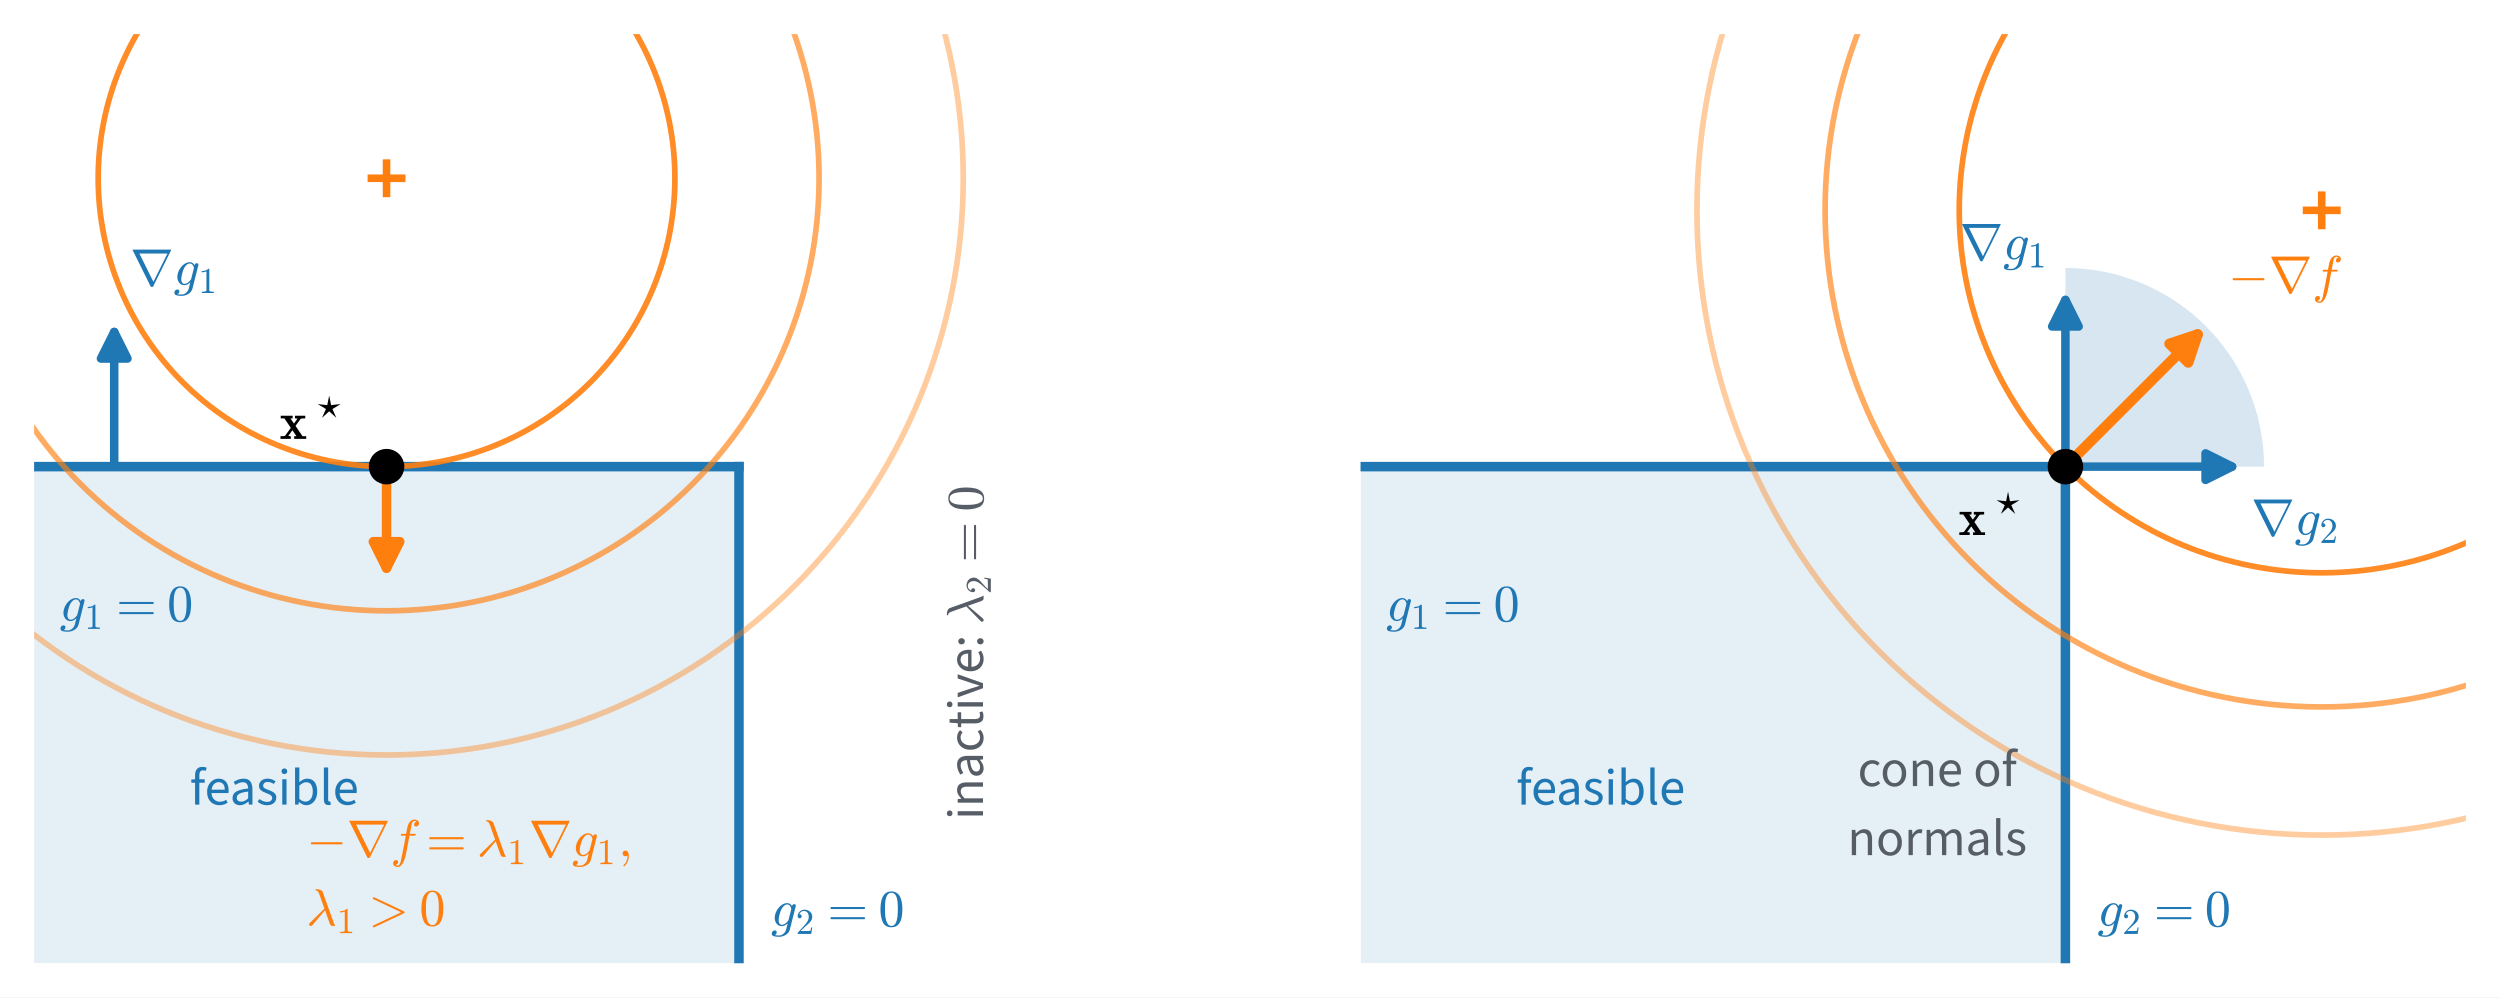
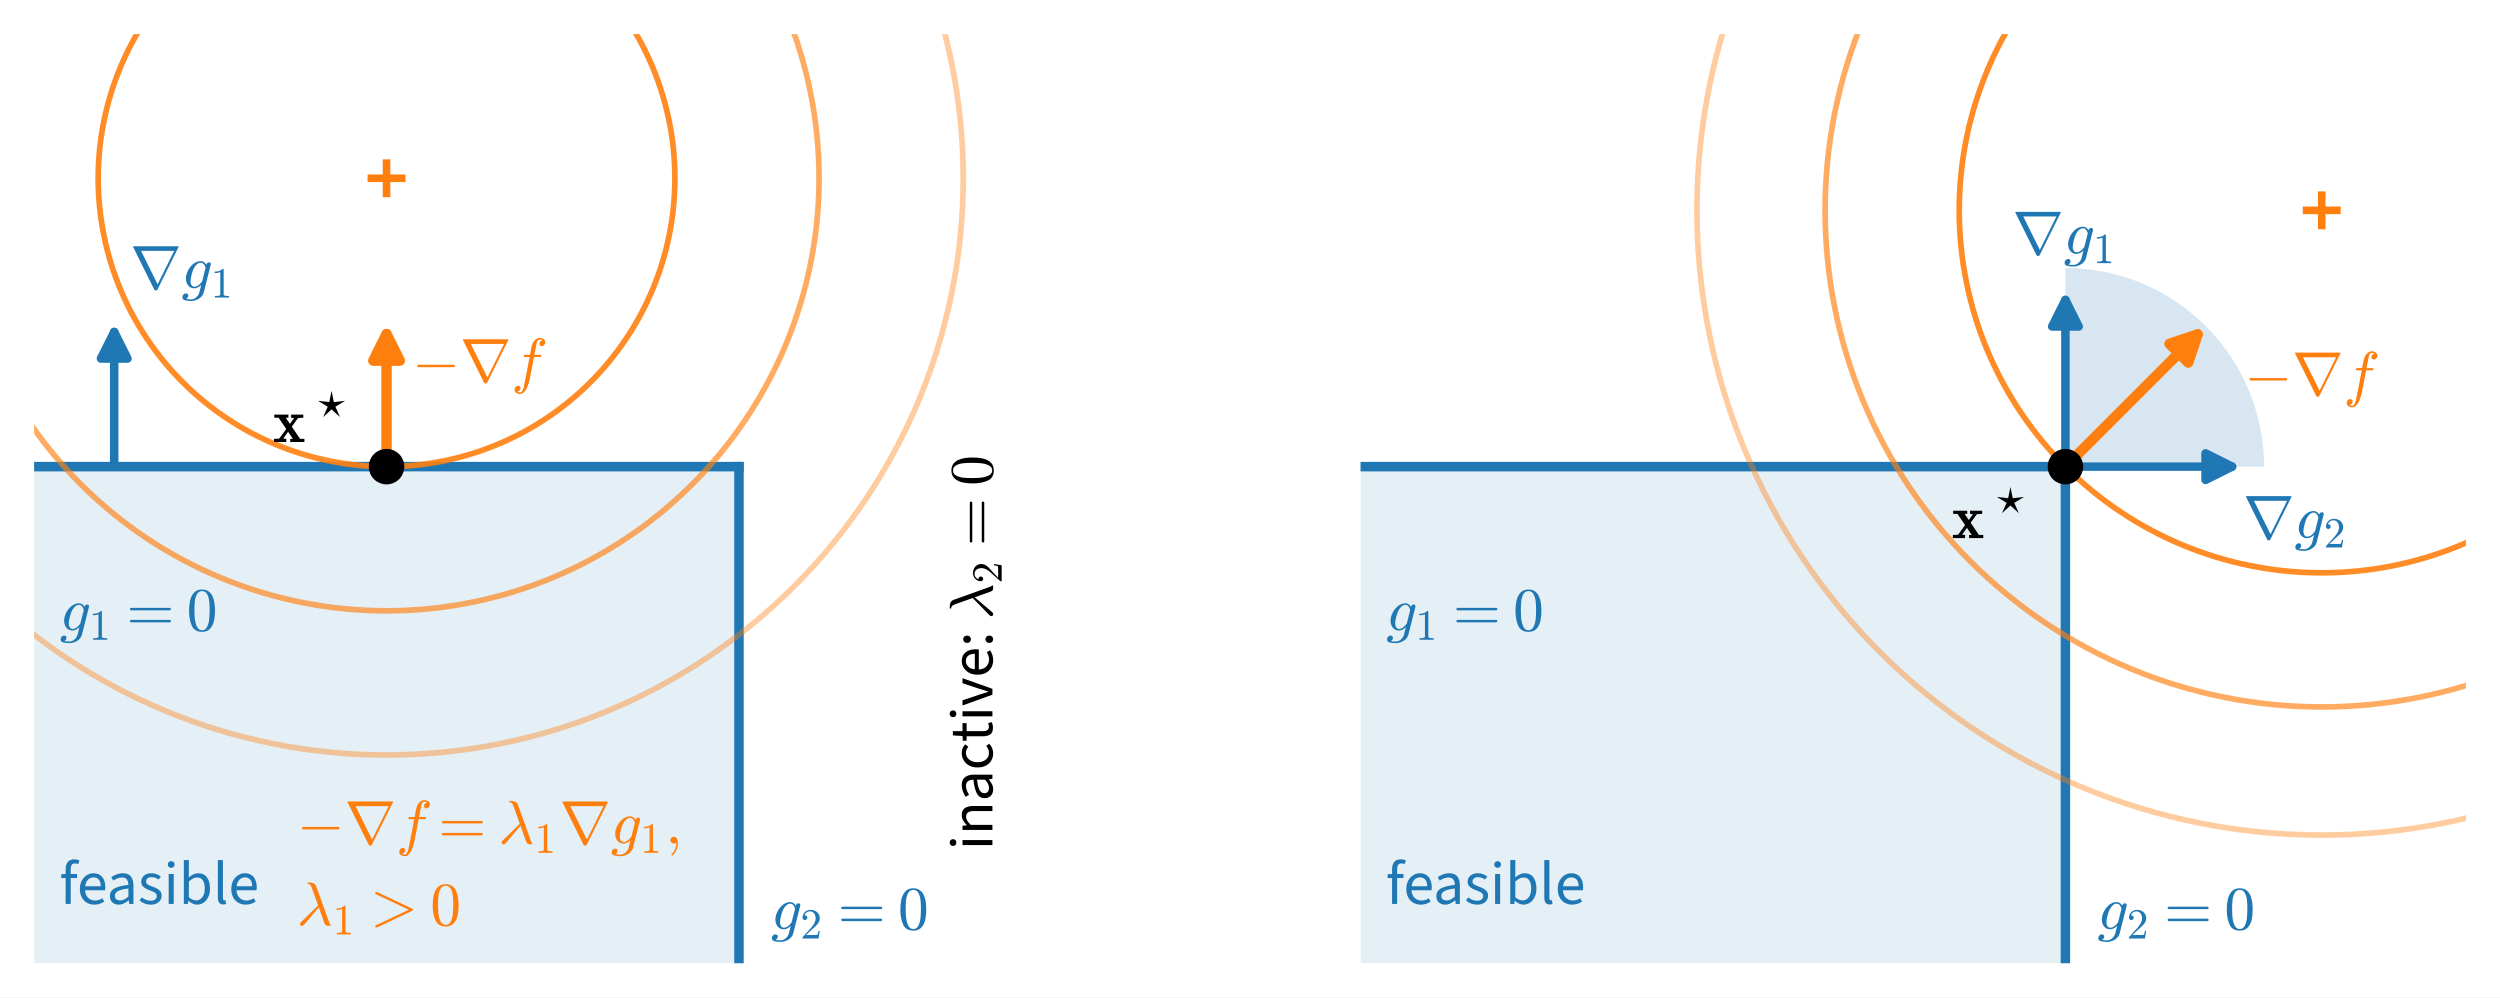
<svg xmlns="http://www.w3.org/2000/svg" xmlns:xlink="http://www.w3.org/1999/xlink" width="527.76pt" height="210.545pt" viewBox="0 0 527.76 210.545" version="1.1">
  <defs>
    <style type="text/css">*{stroke-linejoin: round; stroke-linecap: butt}</style>
  </defs>
  <g id="figure_1">
    <g id="patch_1">
      <path d="M 0 210.545  L 527.76 210.545  L 527.76 0  L 0 0  z " style="fill: #ffffff" />
    </g>
    <g id="axes_1">
      <g id="patch_2">
        <path d="M 7.2 203.345  L 156 203.345  L 156 98.509  L 7.2 98.509  z " clip-path="url(#p8c5ab9531e)" style="fill: #1f77b4; opacity: 0.12" />
      </g>
      <g id="line2d_1">
        <path d="M 7.2 98.509  L 156 98.509  " clip-path="url(#p8c5ab9531e)" style="fill: none; stroke: #1f77b4; stroke-width: 2; stroke-linecap: square" />
      </g>
      <g id="line2d_2">
        <path d="M 156 203.345  L 156 98.509  " clip-path="url(#p8c5ab9531e)" style="fill: none; stroke: #1f77b4; stroke-width: 2; stroke-linecap: square" />
      </g>
      <g id="patch_3">
        <path d="M 81.6 98.509  C 97.744 98.509 113.228 92.095 124.644 80.68  C 136.059 69.265 142.473 53.78 142.473 37.636  C 142.473 21.493 136.059 6.008 124.644 -5.407  C 113.228 -16.822 97.744 -23.236 81.6 -23.236  C 65.456 -23.236 49.972 -16.822 38.556 -5.407  C 27.141 6.008 20.727 21.493 20.727 37.636  C 20.727 53.78 27.141 69.265 38.556 80.68  C 49.972 92.095 65.456 98.509 81.6 98.509  L 81.6 98.509  z " clip-path="url(#p8c5ab9531e)" style="fill: none; opacity: 0.9; stroke: #ff7f0e; stroke-width: 1.2; stroke-linejoin: miter" />
      </g>
      <g id="patch_4">
        <path d="M 81.6 128.945  C 105.815 128.945 129.042 119.325 146.165 102.202  C 163.288 85.079 172.909 61.852 172.909 37.636  C 172.909 13.421 163.288 -9.806 146.165 -26.929  C 129.042 -44.052 105.815 -53.673 81.6 -53.673  C 57.385 -53.673 34.158 -44.052 17.035 -26.929  C -0.088 -9.806 -9.709 13.421 -9.709 37.636  C -9.709 61.852 -0.088 85.079 17.035 102.202  C 34.158 119.325 57.385 128.945 81.6 128.945  L 81.6 128.945  z " clip-path="url(#p8c5ab9531e)" style="fill: none; opacity: 0.65; stroke: #ff7f0e; stroke-width: 1.2; stroke-linejoin: miter" />
      </g>
      <g id="patch_5">
        <path d="M 81.6 159.382  C 113.887 159.382 144.856 146.554 167.687 123.723  C 190.518 100.893 203.345 69.924 203.345 37.636  C 203.345 5.349 190.518 -25.62 167.687 -48.451  C 144.856 -71.281 113.887 -84.109 81.6 -84.109  C 49.313 -84.109 18.344 -71.281 -4.487 -48.451  C -27.318 -25.62 -40.145 5.349 -40.145 37.636  C -40.145 69.924 -27.318 100.893 -4.487 123.723  C 18.344 146.554 49.313 159.382 81.6 159.382  L 81.6 159.382  z " clip-path="url(#p8c5ab9531e)" style="fill: none; opacity: 0.4; stroke: #ff7f0e; stroke-width: 1.2; stroke-linejoin: miter" />
      </g>
      <g id="text_1">
-         <g style="fill: #1f77b4" transform="translate(40.12446 169.8525) scale(0.11 -0.11)">
+         <g style="fill: #1f77b4" transform="translate(12.61091 190.8174) scale(0.13 -0.13)">
          <defs>
            <path id="SourceSans3-Regular-21" d="M 614 0  L 614 2682  L 154 2682  L 154 3078  L 614 3110  L 614 3603  Q 614 4077 835 4355  Q 1056 4634 1523 4634  Q 1670 4634 1804 4605  Q 1939 4576 2042 4531  L 1926 4147  Q 1734 4205 1574 4205  Q 1139 4205 1139 3603  L 1139 3110  L 1798 3110  L 1798 2682  L 1139 2682  L 1139 0  L 614 0  z " transform="scale(0.015625)" />
            <path id="SourceSans3-Regular-20" d="M 1702 2758  Q 1510 2758 1328 2665  Q 1146 2573 1014 2368  Q 883 2163 838 1830  L 2458 1830  Q 2458 2285 2259 2521  Q 2061 2758 1702 2758  z M 1786 -77  Q 1370 -77 1027 115  Q 685 307 486 675  Q 288 1043 288 1555  Q 288 2061 489 2425  Q 691 2790 1014 2988  Q 1338 3187 1696 3187  Q 2298 3187 2614 2790  Q 2931 2394 2931 1728  Q 2931 1645 2924 1568  Q 2918 1491 2906 1414  L 826 1414  Q 864 890 1161 621  Q 1459 352 1850 352  Q 2074 352 2269 416  Q 2464 480 2624 589  L 2816 243  Q 2611 102 2358 12  Q 2106 -77 1786 -77  z " transform="scale(0.015625)" />
            <path id="SourceSans3-Regular-1c" d="M 1242 -77  Q 851 -77 588 153  Q 326 384 326 806  Q 326 1331 787 1600  Q 1248 1869 2246 1978  Q 2246 2176 2188 2349  Q 2131 2522 1993 2634  Q 1856 2746 1600 2746  Q 1331 2746 1094 2643  Q 858 2541 672 2426  L 467 2784  Q 685 2931 1001 3059  Q 1318 3187 1690 3187  Q 2259 3187 2515 2838  Q 2771 2490 2771 1907  L 2771 0  L 2336 0  L 2291 371  L 2272 371  Q 2042 186 1789 54  Q 1536 -77 1242 -77  z M 1389 358  Q 1613 358 1817 460  Q 2022 563 2246 762  L 2246 1600  Q 1722 1542 1414 1440  Q 1107 1338 976 1190  Q 845 1043 845 838  Q 845 582 1005 470  Q 1165 358 1389 358  z " transform="scale(0.015625)" />
            <path id="SourceSans3-Regular-2e" d="M 1338 -77  Q 998 -77 697 41  Q 397 160 179 371  L 422 678  Q 627 512 848 422  Q 1069 333 1357 333  Q 1664 333 1817 477  Q 1971 621 1971 819  Q 1971 979 1868 1084  Q 1766 1190 1606 1264  Q 1446 1338 1267 1402  Q 1037 1485 825 1597  Q 614 1709 483 1878  Q 352 2048 352 2304  Q 352 2682 637 2934  Q 922 3187 1427 3187  Q 1715 3187 1964 3088  Q 2214 2989 2394 2835  L 2150 2534  Q 1990 2650 1814 2714  Q 1638 2778 1427 2778  Q 1133 2778 995 2643  Q 858 2509 858 2330  Q 858 2118 1043 2009  Q 1229 1901 1517 1798  Q 1760 1715 1981 1600  Q 2202 1485 2339 1309  Q 2477 1133 2477 851  Q 2477 602 2345 390  Q 2214 179 1961 51  Q 1709 -77 1338 -77  z " transform="scale(0.015625)" />
            <path id="SourceSans3-Regular-24" d="M 525 0  L 525 3110  L 1050 3110  L 1050 0  L 525 0  z M 787 3750  Q 633 3750 534 3843  Q 435 3936 435 4096  Q 435 4250 534 4346  Q 633 4442 787 4442  Q 941 4442 1040 4346  Q 1139 4250 1139 4096  Q 1139 3936 1040 3843  Q 941 3750 787 3750  z " transform="scale(0.015625)" />
            <path id="SourceSans3-Regular-1d" d="M 1901 -77  Q 1683 -77 1449 28  Q 1216 134 1011 320  L 992 320  L 947 0  L 525 0  L 525 4557  L 1050 4557  L 1050 3315  L 1037 2752  Q 1248 2938 1501 3062  Q 1754 3187 2010 3187  Q 2618 3187 2931 2758  Q 3245 2330 3245 1606  Q 3245 1075 3056 697  Q 2867 320 2563 121  Q 2259 -77 1901 -77  z M 1811 365  Q 2195 365 2448 694  Q 2701 1024 2701 1600  Q 2701 2112 2512 2429  Q 2323 2746 1882 2746  Q 1683 2746 1478 2637  Q 1274 2528 1050 2323  L 1050 691  Q 1254 512 1456 438  Q 1658 365 1811 365  z " transform="scale(0.015625)" />
            <path id="SourceSans3-Regular-27" d="M 1082 -58  Q 787 -58 656 124  Q 525 307 525 640  L 525 4557  L 1050 4557  L 1050 602  Q 1050 480 1094 429  Q 1139 378 1203 378  Q 1229 378 1251 381  Q 1274 384 1312 390  L 1382 -6  Q 1267 -58 1082 -58  z " transform="scale(0.015625)" />
          </defs>
          <use xlink:href="#SourceSans3-Regular-21" />
          <use xlink:href="#SourceSans3-Regular-20" transform="translate(28.20312 0)" />
          <use xlink:href="#SourceSans3-Regular-1c" transform="translate(76.39062 0)" />
          <use xlink:href="#SourceSans3-Regular-2e" transform="translate(126.7969 0)" />
          <use xlink:href="#SourceSans3-Regular-24" transform="translate(168.7031 0)" />
          <use xlink:href="#SourceSans3-Regular-1d" transform="translate(193.2969 0)" />
          <use xlink:href="#SourceSans3-Regular-27" transform="translate(248.5938 0)" />
          <use xlink:href="#SourceSans3-Regular-20" transform="translate(274.0938 0)" />
        </g>
      </g>
      <g id="text_2">
-         <g style="fill: #1f77b4" transform="translate(12.61091 131.1527) scale(0.11 -0.11)">
+         <g style="fill: #1f77b4" transform="translate(12.61091 133.1527) scale(0.13 -0.13)">
          <defs>
            <path id="Cmmi10-2f" d="M 91 -916  Q 91 -759 198 -642  Q 306 -525 459 -525  Q 563 -525 633 -589  Q 703 -653 703 -756  Q 703 -872 637 -964  Q 572 -1056 469 -1094  Q 641 -1147 1006 -1147  Q 1300 -1147 1544 -920  Q 1788 -694 1863 -397  L 2047 353  Q 1700 0 1325 0  Q 1050 0 854 140  Q 659 281 556 515  Q 453 750 453 1013  Q 453 1306 573 1628  Q 694 1950 911 2225  Q 1128 2500 1409 2664  Q 1691 2828 2003 2828  Q 2191 2828 2341 2725  Q 2491 2622 2578 2450  Q 2641 2700 2853 2700  Q 2934 2700 2990 2651  Q 3047 2603 3047 2522  Q 3047 2503 3045 2493  Q 3044 2484 3041 2472  L 2309 -434  Q 2259 -634 2125 -800  Q 1991 -966 1809 -1077  Q 1628 -1188 1412 -1250  Q 1197 -1313 997 -1313  Q 631 -1313 361 -1242  Q 91 -1172 91 -916  z M 1338 166  Q 1747 166 2144 728  L 2497 2125  Q 2453 2347 2322 2505  Q 2191 2663 1991 2663  Q 1778 2663 1589 2489  Q 1400 2316 1275 2075  Q 1156 1844 1045 1411  Q 934 978 934 728  Q 934 509 1034 337  Q 1134 166 1338 166  z " transform="scale(0.015625)" />
            <path id="Cmr10-64" d="M 594 0  L 594 225  Q 1394 225 1394 428  L 1394 3788  Q 1063 3628 556 3628  L 556 3853  Q 1341 3853 1741 4263  L 1831 4263  Q 1853 4263 1873 4245  Q 1894 4228 1894 4206  L 1894 428  Q 1894 225 2694 225  L 2694 0  L 594 0  z " transform="scale(0.015625)" />
            <path id="Cmr10-29" d="M 481 850  Q 428 850 393 890  Q 359 931 359 978  Q 359 1031 393 1068  Q 428 1106 481 1106  L 4500 1106  Q 4547 1106 4581 1068  Q 4616 1031 4616 978  Q 4616 931 4581 890  Q 4547 850 4500 850  L 481 850  z M 481 2094  Q 428 2094 393 2131  Q 359 2169 359 2222  Q 359 2269 393 2309  Q 428 2350 481 2350  L 4500 2350  Q 4547 2350 4581 2309  Q 4616 2269 4616 2222  Q 4616 2169 4581 2131  Q 4547 2094 4500 2094  L 481 2094  z " transform="scale(0.015625)" />
            <path id="Cmr10-28" d="M 1600 -141  Q 816 -141 533 504  Q 250 1150 250 2041  Q 250 2597 351 3087  Q 453 3578 754 3920  Q 1056 4263 1600 4263  Q 2022 4263 2290 4056  Q 2559 3850 2700 3523  Q 2841 3197 2892 2823  Q 2944 2450 2944 2041  Q 2944 1491 2842 1011  Q 2741 531 2444 195  Q 2147 -141 1600 -141  z M 1600 25  Q 1956 25 2131 390  Q 2306 756 2347 1200  Q 2388 1644 2388 2144  Q 2388 2625 2347 3031  Q 2306 3438 2132 3767  Q 1959 4097 1600 4097  Q 1238 4097 1063 3765  Q 888 3434 847 3029  Q 806 2625 806 2144  Q 806 1788 823 1472  Q 841 1156 916 820  Q 991 484 1158 254  Q 1325 25 1600 25  z " transform="scale(0.015625)" />
          </defs>
          <use xlink:href="#Cmmi10-2f" transform="translate(0 0.390625)" />
          <use xlink:href="#Cmr10-64" transform="translate(47.70508 -14.60934) scale(0.7)" />
          <use xlink:href="#Cmr10-29" transform="translate(108.4256 0.390625)" />
          <use xlink:href="#Cmr10-28" transform="translate(206.1112 0.390625)" />
        </g>
      </g>
      <g id="text_3">
-         <g style="fill: #1f77b4" transform="translate(162.7636 195.5543) scale(0.11 -0.11)">
+         <g style="fill: #1f77b4" transform="translate(162.7636 196.2283) scale(0.13 -0.13)">
          <defs>
            <path id="Cmr10-31" d="M 319 0  L 319 172  Q 319 188 331 206  L 1325 1306  Q 1550 1550 1690 1715  Q 1831 1881 1968 2097  Q 2106 2313 2186 2536  Q 2266 2759 2266 3009  Q 2266 3272 2169 3511  Q 2072 3750 1880 3894  Q 1688 4038 1416 4038  Q 1138 4038 916 3870  Q 694 3703 603 3438  Q 628 3444 672 3444  Q 816 3444 917 3347  Q 1019 3250 1019 3097  Q 1019 2950 917 2848  Q 816 2747 672 2747  Q 522 2747 420 2851  Q 319 2956 319 3097  Q 319 3338 409 3548  Q 500 3759 670 3923  Q 841 4088 1055 4175  Q 1269 4263 1509 4263  Q 1875 4263 2190 4108  Q 2506 3953 2690 3670  Q 2875 3388 2875 3009  Q 2875 2731 2753 2481  Q 2631 2231 2440 2026  Q 2250 1822 1953 1562  Q 1656 1303 1563 1216  L 838 519  L 1453 519  Q 1906 519 2211 526  Q 2516 534 2534 550  Q 2609 631 2688 1141  L 2875 1141  L 2694 0  L 319 0  z " transform="scale(0.015625)" />
          </defs>
          <use xlink:href="#Cmmi10-2f" transform="translate(0 0.390625)" />
          <use xlink:href="#Cmr10-31" transform="translate(47.70508 -14.60934) scale(0.7)" />
          <use xlink:href="#Cmr10-29" transform="translate(108.4256 0.390625)" />
          <use xlink:href="#Cmr10-28" transform="translate(206.1112 0.390625)" />
        </g>
      </g>
      <g id="line2d_3">
        <defs>
          <path id="m27853e24be" d="M -4 0  L 4 0  M 0 4  L 0 -4  " style="stroke: #ff7f0e; stroke-width: 1.6" />
        </defs>
        <g clip-path="url(#p8c5ab9531e)">
          <use xlink:href="#m27853e24be" x="81.6" y="37.636" style="fill: #ff7f0e; stroke: #ff7f0e; stroke-width: 1.6" />
        </g>
      </g>
      <g id="patch_6">
-         <path d="M 81.6 98.509  Q 81.6 110.345 81.6 119.946  " style="fill: none; stroke: #ff7f0e; stroke-width: 2; stroke-linecap: round" />
-         <path d="M 84.4 114.346  L 81.6 119.946  L 78.8 114.346  z " style="fill: #ff7f0e; stroke: #ff7f0e; stroke-width: 2; stroke-linecap: round" />
+         <path d="M 81.6 98.509  Q 81.6 83.291 81.6 70.532  " style="fill: none; stroke: #ff7f0e; stroke-width: 2.2; stroke-linecap: round" />
+         <path d="M 78.8 76.132  L 81.6 70.532  L 84.4 76.132  z " style="fill: #ff7f0e; stroke: #ff7f0e; stroke-width: 2.2; stroke-linecap: round" />
      </g>
      <g id="text_4">
-         <g style="fill: #ff7f0e" transform="translate(64.69091 180.8213) scale(0.11 -0.11)">
+         <g style="fill: #ff7f0e" transform="translate(87.01091 80.57009) scale(0.13 -0.13)">
          <defs>
            <path id="Cmsy10-11" d="M 653 1472  Q 600 1472 565 1512  Q 531 1553 531 1600  Q 531 1647 565 1687  Q 600 1728 653 1728  L 4325 1728  Q 4375 1728 4408 1687  Q 4441 1647 4441 1600  Q 4441 1553 4408 1512  Q 4375 1472 4325 1472  L 653 1472  z " transform="scale(0.015625)" />
            <path id="Cmsy10-6e" d="M 2503 -141  L 300 4300  Q 300 4306 298 4311  Q 297 4316 294 4319  Q 294 4372 347 4372  L 4978 4372  Q 5031 4372 5031 4319  Q 5031 4313 5029 4309  Q 5028 4306 5025 4300  L 2822 -141  Q 2791 -213 2706 -213  L 2619 -213  Q 2534 -213 2503 -141  z M 2847 416  L 4569 3891  L 1125 3891  L 2847 416  z " transform="scale(0.015625)" />
            <path id="Cmmi10-57" d="M 622 -1056  Q 741 -1147 909 -1147  Q 1138 -1147 1281 -641  Q 1341 -397 1606 966  L 1900 2534  L 1350 2534  Q 1288 2534 1288 2619  Q 1313 2759 1369 2759  L 1941 2759  L 2016 3175  Q 2053 3369 2084 3508  Q 2116 3647 2152 3765  Q 2188 3884 2259 4031  Q 2369 4241 2555 4377  Q 2741 4513 2956 4513  Q 3097 4513 3230 4461  Q 3363 4409 3447 4306  Q 3531 4203 3531 4063  Q 3531 3900 3423 3779  Q 3316 3659 3163 3659  Q 3059 3659 2986 3723  Q 2913 3788 2913 3891  Q 2913 4031 3008 4136  Q 3103 4241 3244 4256  Q 3125 4347 2950 4347  Q 2853 4347 2767 4256  Q 2681 4166 2656 4063  Q 2616 3900 2478 3181  L 2400 2759  L 3059 2759  Q 3122 2759 3122 2675  Q 3119 2659 3109 2620  Q 3100 2581 3083 2557  Q 3066 2534 3041 2534  L 2356 2534  L 2059 972  Q 2003 631 1929 279  Q 1856 -72 1723 -442  Q 1591 -813 1384 -1063  Q 1178 -1313 897 -1313  Q 681 -1313 511 -1189  Q 341 -1066 341 -863  Q 341 -700 445 -579  Q 550 -459 709 -459  Q 816 -459 887 -523  Q 959 -588 959 -691  Q 959 -828 857 -942  Q 756 -1056 622 -1056  z " transform="scale(0.015625)" />
+           </defs>
+           <use xlink:href="#Cmsy10-11" transform="translate(0 0.484375)" />
+           <use xlink:href="#Cmsy10-6e" transform="translate(77.68555 0.484375)" />
+           <use xlink:href="#Cmmi10-57" transform="translate(160.9863 0.484375)" />
+         </g>
+       </g>
+       <g id="text_5">
+         <g style="fill: #ff7f0e" transform="translate(62.66182 178.1402) scale(0.13 -0.13)">
+           <defs>
            <path id="Cmmi10-9" d="M 325 109  Q 325 203 409 288  L 2209 2053  L 1575 3834  Q 1500 4038 1417 4156  Q 1334 4275 1178 4275  Q 1106 4275 1106 4359  Q 1113 4397 1138 4419  Q 1163 4441 1203 4441  Q 1875 4441 2016 4044  L 3316 416  Q 3400 144 3488 50  Q 3519 3 3519 -13  Q 3519 -72 3469 -72  L 3122 -72  Q 2963 -25 2869 206  L 2284 1844  L 738 25  Q 622 -84 531 -84  Q 450 -84 387 -28  Q 325 28 325 109  z " transform="scale(0.015625)" />
            <path id="Cmmi10-2c" d="M 634 -1153  Q 634 -1125 659 -1100  Q 891 -878 1019 -587  Q 1147 -297 1147 25  L 1147 103  Q 1044 0 891 0  Q 744 0 641 103  Q 538 206 538 353  Q 538 503 641 603  Q 744 703 891 703  Q 1119 703 1216 492  Q 1313 281 1313 25  Q 1313 -331 1170 -651  Q 1028 -972 769 -1228  Q 744 -1241 728 -1241  Q 697 -1241 665 -1212  Q 634 -1184 634 -1153  z " transform="scale(0.015625)" />
          </defs>
          <use xlink:href="#Cmsy10-11" transform="translate(0 0.484375)" />
          <use xlink:href="#Cmsy10-6e" transform="translate(77.68555 0.484375)" />
          <use xlink:href="#Cmmi10-57" transform="translate(160.9863 0.484375)" />
          <use xlink:href="#Cmr10-29" transform="translate(229.8633 0.484375)" />
          <use xlink:href="#Cmmi10-9" transform="translate(327.5489 0.484375)" />
          <use xlink:href="#Cmr10-64" transform="translate(385.8497 -14.51559) scale(0.7)" />
          <use xlink:href="#Cmsy10-6e" transform="translate(426.5701 0.484375)" />
          <use xlink:href="#Cmmi10-2f" transform="translate(509.8709 0.484375)" />
          <use xlink:href="#Cmr10-64" transform="translate(557.576 -14.51559) scale(0.7)" />
          <use xlink:href="#Cmmi10-2c" transform="translate(598.2964 0.484375)" />
        </g>
-         <g style="fill: #ff7f0e" transform="translate(64.69091 195.4073) scale(0.11 -0.11)">
+         <g style="fill: #ff7f0e" transform="translate(62.66182 195.3782) scale(0.13 -0.13)">
          <defs>
            <path id="Cmmi10-6b" d="M 531 -128  Q 531 -47 616 -6  L 4013 1600  L 594 3219  Q 531 3238 531 3328  Q 531 3372 567 3414  Q 603 3456 659 3456  Q 672 3456 709 3444  L 4384 1709  Q 4441 1681 4441 1600  Q 4441 1516 4366 1484  L 709 -244  Q 672 -256 659 -256  Q 603 -256 567 -214  Q 531 -172 531 -128  z " transform="scale(0.015625)" />
          </defs>
          <use xlink:href="#Cmmi10-9" transform="translate(0 0.609375)" />
          <use xlink:href="#Cmr10-64" transform="translate(58.30078 -14.39059) scale(0.7)" />
          <use xlink:href="#Cmmi10-6b" transform="translate(119.0213 0.609375)" />
          <use xlink:href="#Cmr10-28" transform="translate(216.7069 0.609375)" />
        </g>
      </g>
-       <g id="text_5">
-         <g transform="translate(59.02 92.747) scale(0.11 -0.11)">
+       <g id="text_6">
+         <g transform="translate(57.62 93.421) scale(0.13 -0.13)">
          <defs>
            <path id="Cmb10-2d" d="M 109 0  L 109 325  Q 628 325 678 384  L 1381 1350  L 588 2516  L 141 2516  L 141 2841  L 1606 2841  L 1606 2516  L 1331 2516  L 1766 1881  L 2181 2463  Q 2181 2491 2072 2503  Q 1963 2516 1888 2516  L 1888 2841  L 3156 2841  L 3156 2516  Q 2638 2516 2584 2456  L 1959 1594  L 2816 325  L 3272 325  L 3272 0  L 1797 0  L 1797 325  L 2075 325  L 1575 1063  L 1081 378  Q 1081 356 1193 340  Q 1306 325 1381 325  L 1381 0  L 109 0  z " transform="scale(0.015625)" />
            <path id="STIXGeneral-Regular-4d9" d="M 4256 2336  L 2810 1459  L 3494 -83  L 2240 1062  L 986 -83  L 1670 1459  L 224 2336  L 1901 2144  L 2240 3821  L 2579 2144  L 4256 2336  z " transform="scale(0.015625)" />
          </defs>
          <use xlink:href="#Cmb10-2d" transform="translate(0 0.918578)" />
          <use xlink:href="#STIXGeneral-Regular-4d9" transform="translate(70.68988 42.20781) scale(0.7)" />
        </g>
      </g>
      <g id="patch_7">
        <path d="M 24.109 98.509  Q 24.109 83.291 24.109 70.085  " style="fill: none; stroke: #1f77b4; stroke-width: 1.8; stroke-linecap: round" />
        <path d="M 21.309 75.685  L 24.109 70.085  L 26.909 75.685  z " style="fill: #1f77b4; stroke: #1f77b4; stroke-width: 1.8; stroke-linecap: round" />
      </g>
-       <g id="text_6">
-         <g style="fill: #1f77b4" transform="translate(27.49091 60.28155) scale(0.11 -0.11)">
+       <g id="text_7">
+         <g style="fill: #1f77b4" transform="translate(27.49091 60.95555) scale(0.13 -0.13)">
          <use xlink:href="#Cmsy10-6e" transform="translate(0 0.6875)" />
          <use xlink:href="#Cmmi10-2f" transform="translate(83.30078 0.6875)" />
          <use xlink:href="#Cmr10-64" transform="translate(131.0059 -14.31246) scale(0.7)" />
        </g>
      </g>
-       <g id="text_7">
-         <g style="fill: #565d66" transform="translate(207.5818 173.0482) rotate(-90) scale(0.11 -0.11)">
+       <g id="text_8">
+         <g transform="translate(209.5818 179.4682) rotate(-90) scale(0.13 -0.13)">
          <defs>
            <path id="SourceSans3-Regular-29" d="M 525 0  L 525 3110  L 960 3110  L 1005 2662  L 1024 2662  Q 1248 2886 1497 3036  Q 1747 3187 2067 3187  Q 2560 3187 2787 2876  Q 3014 2566 3014 1971  L 3014 0  L 2490 0  L 2490 1901  Q 2490 2336 2349 2534  Q 2208 2733 1901 2733  Q 1664 2733 1475 2611  Q 1286 2490 1050 2253  L 1050 0  L 525 0  z " transform="scale(0.015625)" />
            <path id="SourceSans3-Regular-1e" d="M 1760 -77  Q 1344 -77 1011 115  Q 678 307 486 672  Q 294 1037 294 1549  Q 294 2074 502 2438  Q 710 2803 1052 2995  Q 1395 3187 1792 3187  Q 2099 3187 2320 3084  Q 2541 2982 2701 2822  L 2438 2502  Q 2317 2611 2166 2681  Q 2016 2752 1811 2752  Q 1536 2752 1315 2601  Q 1094 2451 966 2179  Q 838 1907 838 1549  Q 838 1018 1107 688  Q 1376 358 1805 358  Q 2016 358 2201 441  Q 2387 525 2528 653  L 2758 333  Q 2566 147 2313 35  Q 2061 -77 1760 -77  z " transform="scale(0.015625)" />
            <path id="SourceSans3-Regular-2f" d="M 1504 -58  Q 1005 -58 809 227  Q 614 512 614 979  L 614 2682  L 154 2682  L 154 3078  L 640 3110  L 704 4109  L 1146 4109  L 1146 3110  L 1984 3110  L 1984 2682  L 1146 2682  L 1146 966  Q 1146 685 1251 528  Q 1357 371 1626 371  Q 1709 371 1798 387  Q 1888 403 1978 448  L 2086 77  Q 1965 13 1814 -22  Q 1664 -58 1504 -58  z " transform="scale(0.015625)" />
            <path id="SourceSans3-Regular-31" d="M 1197 0  L 77 3110  L 621 3110  L 1210 1344  Q 1280 1114 1353 883  Q 1427 653 1498 429  L 1523 429  Q 1594 653 1667 883  Q 1741 1114 1805 1344  L 2394 3110  L 2912 3110  L 1811 0  L 1197 0  z " transform="scale(0.015625)" />
            <path id="SourceSans3-Regular-56d" d="M 800 2233  Q 640 2233 528 2345  Q 416 2457 416 2630  Q 416 2816 528 2928  Q 640 3040 800 3040  Q 954 3040 1066 2928  Q 1178 2816 1178 2630  Q 1178 2457 1066 2345  Q 954 2233 800 2233  z M 800 -77  Q 640 -77 528 35  Q 416 147 416 320  Q 416 506 528 618  Q 640 730 800 730  Q 954 730 1066 618  Q 1178 506 1178 320  Q 1178 147 1066 35  Q 954 -77 800 -77  z " transform="scale(0.015625)" />
            <path id="SourceSans3-Regular-1" transform="scale(0.015625)" />
          </defs>
          <use xlink:href="#SourceSans3-Regular-24" transform="translate(0 0.59375)" />
          <use xlink:href="#SourceSans3-Regular-29" transform="translate(24.59998 0.59375)" />
          <use xlink:href="#SourceSans3-Regular-1c" transform="translate(79.29993 0.59375)" />
          <use xlink:href="#SourceSans3-Regular-1e" transform="translate(129.6999 0.59375)" />
          <use xlink:href="#SourceSans3-Regular-2f" transform="translate(175.2998 0.59375)" />
          <use xlink:href="#SourceSans3-Regular-24" transform="translate(209.0998 0.59375)" />
          <use xlink:href="#SourceSans3-Regular-31" transform="translate(233.6998 0.59375)" />
          <use xlink:href="#SourceSans3-Regular-20" transform="translate(280.3997 0.59375)" />
          <use xlink:href="#SourceSans3-Regular-56d" transform="translate(329.9997 0.59375)" />
          <use xlink:href="#SourceSans3-Regular-1" transform="translate(354.8997 0.59375)" />
          <use xlink:href="#Cmmi10-9" transform="translate(374.8997 0.59375)" />
          <use xlink:href="#Cmr10-31" transform="translate(433.2004 -14.40621) scale(0.7)" />
          <use xlink:href="#Cmr10-29" transform="translate(493.9209 0.59375)" />
          <use xlink:href="#Cmr10-28" transform="translate(591.6065 0.59375)" />
        </g>
      </g>
      <g id="line2d_4">
        <defs>
          <path id="mf89f751687" d="M 0 3.25  C 0.862 3.25 1.689 2.908 2.298 2.298  C 2.908 1.689 3.25 0.862 3.25 0  C 3.25 -0.862 2.908 -1.689 2.298 -2.298  C 1.689 -2.908 0.862 -3.25 0 -3.25  C -0.862 -3.25 -1.689 -2.908 -2.298 -2.298  C -2.908 -1.689 -3.25 -0.862 -3.25 0  C -3.25 0.862 -2.908 1.689 -2.298 2.298  C -1.689 2.908 -0.862 3.25 0 3.25  z " style="stroke: #000000" />
        </defs>
        <g clip-path="url(#p8c5ab9531e)">
          <use xlink:href="#mf89f751687" x="81.6" y="98.509" style="stroke: #000000" />
        </g>
      </g>
    </g>
    <g id="axes_2">
      <g id="patch_8">
        <path d="M 287.215 203.345  L 436.015 203.345  L 436.015 98.509  L 287.215 98.509  z " clip-path="url(#p4208d615e3)" style="fill: #1f77b4; opacity: 0.12" />
      </g>
      <g id="line2d_5">
        <path d="M 287.215 98.509  L 436.015 98.509  " clip-path="url(#p4208d615e3)" style="fill: none; stroke: #1f77b4; stroke-width: 2; stroke-linecap: square" />
      </g>
      <g id="line2d_6">
        <path d="M 436.015 203.345  L 436.015 98.509  " clip-path="url(#p4208d615e3)" style="fill: none; stroke: #1f77b4; stroke-width: 2; stroke-linecap: square" />
      </g>
      <g id="patch_9">
        <path d="M 490.124 120.922  C 510.417 120.922 529.883 112.859 544.233 98.509  C 558.583 84.159 566.645 64.694 566.645 44.4  C 566.645 24.106 558.583 4.641 544.233 -9.709  C 529.883 -24.059 510.417 -32.122 490.124 -32.122  C 469.83 -32.122 450.364 -24.059 436.015 -9.709  C 421.665 4.641 413.602 24.106 413.602 44.4  C 413.602 64.694 421.665 84.159 436.015 98.509  C 450.364 112.859 469.83 120.922 490.124 120.922  L 490.124 120.922  z " clip-path="url(#p4208d615e3)" style="fill: none; opacity: 0.9; stroke: #ff7f0e; stroke-width: 1.2; stroke-linejoin: miter" />
      </g>
      <g id="patch_10">
        <path d="M 490.124 149.236  C 517.927 149.236 544.595 138.19 564.254 118.531  C 583.914 98.871 594.96 72.203 594.96 44.4  C 594.96 16.597 583.914 -10.071 564.254 -29.731  C 544.595 -49.39 517.927 -60.436 490.124 -60.436  C 462.321 -60.436 435.653 -49.39 415.993 -29.731  C 396.333 -10.071 385.287 16.597 385.287 44.4  C 385.287 72.203 396.333 98.871 415.993 118.531  C 435.653 138.19 462.321 149.236 490.124 149.236  L 490.124 149.236  z " clip-path="url(#p4208d615e3)" style="fill: none; opacity: 0.65; stroke: #ff7f0e; stroke-width: 1.2; stroke-linejoin: miter" />
      </g>
      <g id="patch_11">
        <path d="M 490.124 176.291  C 525.102 176.291 558.651 162.394 583.385 137.661  C 608.118 112.928 622.015 79.378 622.015 44.4  C 622.015 9.422 608.118 -24.128 583.385 -48.861  C 558.651 -73.594 525.102 -87.491 490.124 -87.491  C 455.146 -87.491 421.596 -73.594 396.863 -48.861  C 372.13 -24.128 358.233 9.422 358.233 44.4  C 358.233 79.378 372.13 112.928 396.863 137.661  C 421.596 162.394 455.146 176.291 490.124 176.291  L 490.124 176.291  z " clip-path="url(#p4208d615e3)" style="fill: none; opacity: 0.4; stroke: #ff7f0e; stroke-width: 1.2; stroke-linejoin: miter" />
      </g>
-       <g id="text_8">
-         <g style="fill: #1f77b4" transform="translate(320.139 169.8525) scale(0.11 -0.11)">
+       <g id="text_9">
+         <g style="fill: #1f77b4" transform="translate(292.6255 190.8174) scale(0.13 -0.13)">
          <use xlink:href="#SourceSans3-Regular-21" />
          <use xlink:href="#SourceSans3-Regular-20" transform="translate(28.20312 0)" />
          <use xlink:href="#SourceSans3-Regular-1c" transform="translate(76.39062 0)" />
          <use xlink:href="#SourceSans3-Regular-2e" transform="translate(126.7969 0)" />
          <use xlink:href="#SourceSans3-Regular-24" transform="translate(168.7031 0)" />
          <use xlink:href="#SourceSans3-Regular-1d" transform="translate(193.2969 0)" />
          <use xlink:href="#SourceSans3-Regular-27" transform="translate(248.5938 0)" />
          <use xlink:href="#SourceSans3-Regular-20" transform="translate(274.0938 0)" />
        </g>
      </g>
-       <g id="text_9">
-         <g style="fill: #1f77b4" transform="translate(292.6255 131.1527) scale(0.11 -0.11)">
+       <g id="text_10">
+         <g style="fill: #1f77b4" transform="translate(292.6255 133.1527) scale(0.13 -0.13)">
          <use xlink:href="#Cmmi10-2f" transform="translate(0 0.390625)" />
          <use xlink:href="#Cmr10-64" transform="translate(47.70508 -14.60934) scale(0.7)" />
          <use xlink:href="#Cmr10-29" transform="translate(108.4256 0.390625)" />
          <use xlink:href="#Cmr10-28" transform="translate(206.1112 0.390625)" />
        </g>
      </g>
-       <g id="text_10">
-         <g style="fill: #1f77b4" transform="translate(442.7782 195.5543) scale(0.11 -0.11)">
+       <g id="text_11">
+         <g style="fill: #1f77b4" transform="translate(442.7782 196.2283) scale(0.13 -0.13)">
          <use xlink:href="#Cmmi10-2f" transform="translate(0 0.390625)" />
          <use xlink:href="#Cmr10-31" transform="translate(47.70508 -14.60934) scale(0.7)" />
          <use xlink:href="#Cmr10-29" transform="translate(108.4256 0.390625)" />
          <use xlink:href="#Cmr10-28" transform="translate(206.1112 0.390625)" />
        </g>
      </g>
      <g id="line2d_7">
        <g clip-path="url(#p4208d615e3)">
          <use xlink:href="#m27853e24be" x="490.124" y="44.4" style="fill: #ff7f0e; stroke: #ff7f0e; stroke-width: 1.6" />
        </g>
      </g>
      <g id="patch_12">
        <path d="M 477.949 98.509  C 477.949 87.392 473.528 76.718 465.667 68.857  C 457.806 60.996 447.132 56.575 436.015 56.575  L 436.015 98.509  z " clip-path="url(#p4208d615e3)" style="fill: #1f77b4; opacity: 0.18" />
      </g>
      <g id="patch_13">
        <path d="M 436.015 98.509  Q 436.015 79.909 436.015 63.322  " style="fill: none; stroke: #1f77b4; stroke-width: 1.8; stroke-linecap: round" />
        <path d="M 433.215 68.922  L 436.015 63.322  L 438.815 68.922  z " style="fill: #1f77b4; stroke: #1f77b4; stroke-width: 1.8; stroke-linecap: round" />
      </g>
      <g id="patch_14">
        <path d="M 436.015 98.509  Q 454.615 98.509 471.202 98.509  " style="fill: none; stroke: #1f77b4; stroke-width: 1.8; stroke-linecap: round" />
        <path d="M 465.602 95.709  L 471.202 98.509  L 465.602 101.309  z " style="fill: #1f77b4; stroke: #1f77b4; stroke-width: 1.8; stroke-linecap: round" />
      </g>
      <g id="patch_15">
        <path d="M 436.015 98.509  Q 450.841 83.683 463.927 70.596  " style="fill: none; stroke: #ff7f0e; stroke-width: 2.2; stroke-linecap: round" />
        <path d="M 457.988 72.576  L 463.927 70.596  L 461.948 76.536  z " style="fill: #ff7f0e; stroke: #ff7f0e; stroke-width: 2.2; stroke-linecap: round" />
      </g>
-       <g id="text_11">
-         <g style="fill: #1f77b4" transform="translate(413.7127 54.87064) scale(0.11 -0.11)">
+       <g id="text_12">
+         <g style="fill: #1f77b4" transform="translate(424.8345 53.68927) scale(0.13 -0.13)">
          <use xlink:href="#Cmsy10-6e" transform="translate(0 0.6875)" />
          <use xlink:href="#Cmmi10-2f" transform="translate(83.30078 0.6875)" />
          <use xlink:href="#Cmr10-64" transform="translate(131.0059 -14.31246) scale(0.7)" />
        </g>
      </g>
-       <g id="text_12">
-         <g style="fill: #1f77b4" transform="translate(475.2527 113.0379) scale(0.11 -0.11)">
+       <g id="text_13">
+         <g style="fill: #1f77b4" transform="translate(473.5327 113.7119) scale(0.13 -0.13)">
          <use xlink:href="#Cmsy10-6e" transform="translate(0 0.6875)" />
          <use xlink:href="#Cmmi10-2f" transform="translate(83.30078 0.6875)" />
          <use xlink:href="#Cmr10-31" transform="translate(131.0059 -14.31246) scale(0.7)" />
        </g>
      </g>
-       <g id="text_13">
-         <g style="fill: #ff7f0e" transform="translate(470.4013 61.74207) scale(0.11 -0.11)">
+       <g id="text_14">
+         <g style="fill: #ff7f0e" transform="translate(473.7831 83.38334) scale(0.13 -0.13)">
          <use xlink:href="#Cmsy10-11" transform="translate(0 0.484375)" />
          <use xlink:href="#Cmsy10-6e" transform="translate(77.68555 0.484375)" />
          <use xlink:href="#Cmmi10-57" transform="translate(160.9863 0.484375)" />
        </g>
      </g>
-       <g id="text_14">
-         <g style="fill: #565d66" transform="translate(392.1627 165.9413) scale(0.11 -0.11)">
-           <defs>
-             <path id="SourceSans3-Regular-2a" d="M 1734 -77  Q 1357 -77 1027 115  Q 698 307 496 672  Q 294 1037 294 1549  Q 294 2074 496 2438  Q 698 2803 1027 2995  Q 1357 3187 1734 3187  Q 2118 3187 2444 2995  Q 2771 2803 2972 2438  Q 3174 2074 3174 1549  Q 3174 1037 2972 672  Q 2771 307 2444 115  Q 2118 -77 1734 -77  z M 1734 358  Q 2138 358 2384 688  Q 2630 1018 2630 1549  Q 2630 2086 2384 2419  Q 2138 2752 1734 2752  Q 1338 2752 1088 2419  Q 838 2086 838 1549  Q 838 1018 1088 688  Q 1338 358 1734 358  z " transform="scale(0.015625)" />
-           </defs>
-           <use xlink:href="#SourceSans3-Regular-1e" />
-           <use xlink:href="#SourceSans3-Regular-2a" transform="translate(43.5 0)" />
-           <use xlink:href="#SourceSans3-Regular-29" transform="translate(97.70312 0)" />
-           <use xlink:href="#SourceSans3-Regular-20" transform="translate(152.4062 0)" />
-           <use xlink:href="#SourceSans3-Regular-1" transform="translate(202 0)" />
-           <use xlink:href="#SourceSans3-Regular-2a" transform="translate(222 0)" />
-           <use xlink:href="#SourceSans3-Regular-21" transform="translate(276.2031 0)" />
-         </g>
-         <g style="fill: #565d66" transform="translate(390.022 180.5273) scale(0.11 -0.11)">
-           <defs>
-             <path id="SourceSans3-Regular-2d" d="M 525 0  L 525 3110  L 960 3110  L 1005 2547  L 1024 2547  Q 1178 2842 1408 3014  Q 1638 3187 1907 3187  Q 2093 3187 2240 3123  L 2125 2675  Q 2054 2694 1993 2704  Q 1933 2714 1837 2714  Q 1638 2714 1424 2554  Q 1210 2394 1050 1997  L 1050 0  L 525 0  z " transform="scale(0.015625)" />
-             <path id="SourceSans3-Regular-28" d="M 525 0  L 525 3110  L 960 3110  L 1005 2662  L 1024 2662  Q 1229 2886 1472 3036  Q 1715 3187 1990 3187  Q 2349 3187 2550 3030  Q 2752 2874 2848 2592  Q 3091 2854 3340 3020  Q 3590 3187 3872 3187  Q 4352 3187 4585 2876  Q 4819 2566 4819 1971  L 4819 0  L 4294 0  L 4294 1901  Q 4294 2336 4153 2534  Q 4013 2733 3718 2733  Q 3373 2733 2938 2253  L 2938 0  L 2413 0  L 2413 1901  Q 2413 2336 2272 2534  Q 2131 2733 1830 2733  Q 1485 2733 1050 2253  L 1050 0  L 525 0  z " transform="scale(0.015625)" />
-           </defs>
-           <use xlink:href="#SourceSans3-Regular-29" />
-           <use xlink:href="#SourceSans3-Regular-2a" transform="translate(54.70312 0)" />
-           <use xlink:href="#SourceSans3-Regular-2d" transform="translate(108.9062 0)" />
-           <use xlink:href="#SourceSans3-Regular-28" transform="translate(143.6094 0)" />
-           <use xlink:href="#SourceSans3-Regular-1c" transform="translate(226.5156 0)" />
-           <use xlink:href="#SourceSans3-Regular-27" transform="translate(276.9219 0)" />
-           <use xlink:href="#SourceSans3-Regular-2e" transform="translate(302.4219 0)" />
-         </g>
-       </g>
      <g id="text_15">
-         <g transform="translate(413.4345 113.0379) scale(0.11 -0.11)">
+         <g transform="translate(412.0345 113.7119) scale(0.13 -0.13)">
          <use xlink:href="#Cmb10-2d" transform="translate(0 0.918578)" />
          <use xlink:href="#STIXGeneral-Regular-4d9" transform="translate(70.68988 42.20781) scale(0.7)" />
        </g>
      </g>
      <g id="line2d_8">
        <g clip-path="url(#p4208d615e3)">
          <use xlink:href="#mf89f751687" x="436.015" y="98.509" style="stroke: #000000" />
        </g>
      </g>
    </g>
  </g>
  <defs>
    <clipPath id="p8c5ab9531e">
      <rect x="7.2" y="7.2" width="233.345" height="196.145" />
    </clipPath>
    <clipPath id="p4208d615e3">
      <rect x="287.215" y="7.2" width="233.345" height="196.145" />
    </clipPath>
  </defs>
</svg>
